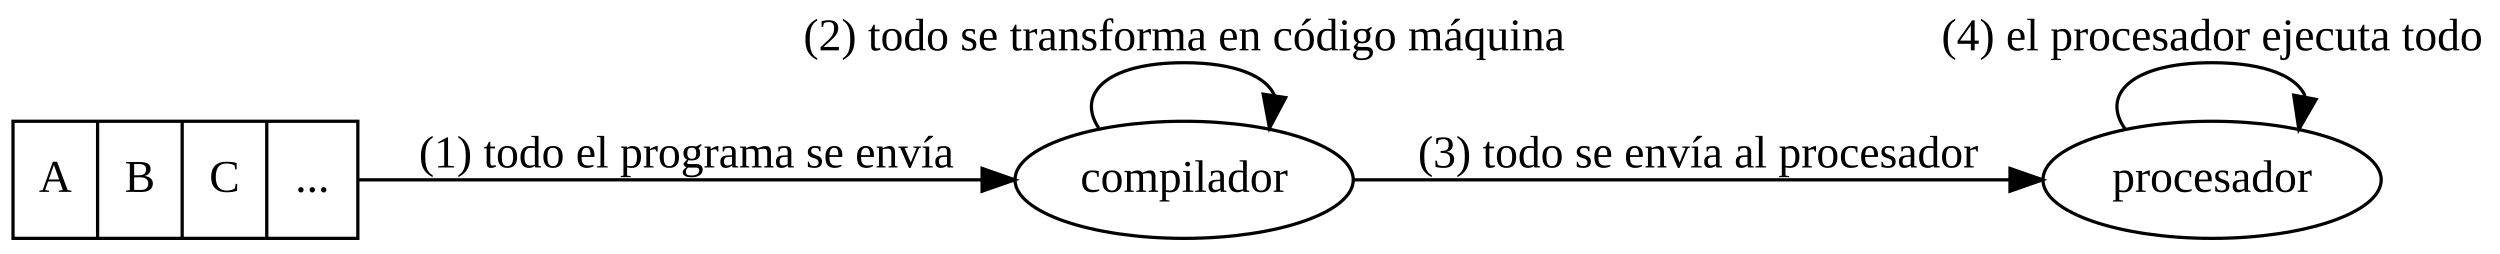
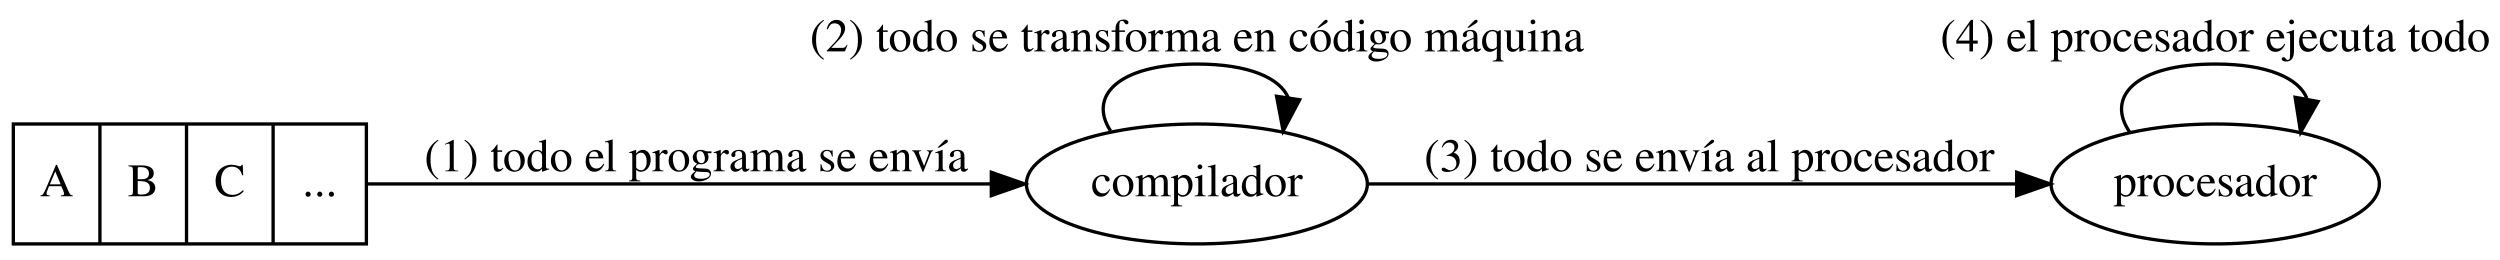
- <svg xmlns="http://www.w3.org/2000/svg" width="768pt" height="78pt" viewBox="0.00 0.00 768.49 77.50">
+ <svg xmlns="http://www.w3.org/2000/svg" width="751pt" height="78pt" viewBox="0.00 0.00 750.59 77.50">
  <g id="graph0" class="graph" transform="scale(1 1) rotate(0) translate(4 73.5)">
    <g id="node1" class="node">
-       <ellipse fill="none" stroke="black" cx="359.995" cy="-18.5" rx="51.991" ry="18" />
-       <text text-anchor="middle" x="359.995" y="-14.8" font-family="Times New Roman,serif" font-size="14.00">compilador</text>
+       <ellipse fill="none" stroke="black" cx="355.345" cy="-18.5" rx="51.191" ry="18" />
+       <text text-anchor="middle" x="355.345" y="-14.8" font-family="Times,serif" font-size="14.00">compilador</text>
    </g>
    <g id="edge2" class="edge">
-       <path fill="none" stroke="black" d="M333.75,-34.416C326.903,-44.65 335.652,-54.5 359.995,-54.5 375.971,-54.5 385.23,-50.258 387.773,-44.449" />
-       <polygon fill="black" stroke="black" points="391.211,-43.773 386.241,-34.416 384.291,-44.83 391.211,-43.773" />
-       <text text-anchor="middle" x="359.995" y="-58.3" font-family="Times New Roman,serif" font-size="14.00">(2) todo se transforma en código máquina</text>
+       <path fill="none" stroke="black" d="M329.445,-34.416C322.689,-44.65 331.322,-54.5 355.345,-54.5 371.111,-54.5 380.248,-50.258 382.758,-44.449" />
+       <polygon fill="black" stroke="black" points="386.197,-43.783 381.246,-34.416 379.275,-44.826 386.197,-43.783" />
+       <text text-anchor="middle" x="355.345" y="-58.3" font-family="Times,serif" font-size="14.00">(2) todo se transforma en código máquina</text>
    </g>
    <g id="node2" class="node">
-       <ellipse fill="none" stroke="black" cx="675.986" cy="-18.5" rx="51.991" ry="18" />
-       <text text-anchor="middle" x="675.986" y="-14.8" font-family="Times New Roman,serif" font-size="14.00">procesador</text>
+       <ellipse fill="none" stroke="black" cx="661.087" cy="-18.5" rx="49.291" ry="18" />
+       <text text-anchor="middle" x="661.087" y="-14.8" font-family="Times,serif" font-size="14.00">procesador</text>
    </g>
    <g id="edge3" class="edge">
-       <path fill="none" stroke="black" d="M412.142,-18.5C467.224,-18.5 554.843,-18.5 613.603,-18.5" />
-       <polygon fill="black" stroke="black" points="613.861,-22 623.861,-18.5 613.861,-15 613.861,-22" />
-       <text text-anchor="middle" x="517.991" y="-22.3" font-family="Times New Roman,serif" font-size="14.00">(3) todo se envía al procesador</text>
+       <path fill="none" stroke="black" d="M406.843,-18.5C460.361,-18.5 544.788,-18.5 601.272,-18.5" />
+       <polygon fill="black" stroke="black" points="601.479,-22 611.479,-18.5 601.479,-15 601.479,-22" />
+       <text text-anchor="middle" x="509.191" y="-22.3" font-family="Times,serif" font-size="14.00">(3) todo se envía al procesador</text>
    </g>
    <g id="edge4" class="edge">
-       <path fill="none" stroke="black" d="M649.314,-34.041C641.806,-44.409 650.697,-54.5 675.986,-54.5 692.582,-54.5 702.116,-50.154 704.587,-44.236" />
-       <polygon fill="black" stroke="black" points="707.957,-43.216 702.658,-34.041 701.079,-44.518 707.957,-43.216" />
-       <text text-anchor="middle" x="675.986" y="-58.3" font-family="Times New Roman,serif" font-size="14.00">(4) el procesador ejecuta todo</text>
+       <path fill="none" stroke="black" d="M635.44,-34.041C628.221,-44.409 636.77,-54.5 661.087,-54.5 677.044,-54.5 686.211,-50.154 688.588,-44.236" />
+       <polygon fill="black" stroke="black" points="691.966,-43.253 686.733,-34.041 685.08,-44.507 691.966,-43.253" />
+       <text text-anchor="middle" x="661.087" y="-58.3" font-family="Times,serif" font-size="14.00">(4) el procesador ejecuta todo</text>
    </g>
    <g id="node3" class="node">
      <polygon fill="none" stroke="black" points="0,-0.5 0,-36.5 106,-36.5 106,-0.5 0,-0.5" />
-       <text text-anchor="middle" x="13" y="-14.8" font-family="Times New Roman,serif" font-size="14.00">A</text>
+       <text text-anchor="middle" x="13" y="-14.8" font-family="Times,serif" font-size="14.00">A</text>
      <polyline fill="none" stroke="black" points="26,-0.5 26,-36.5 " />
-       <text text-anchor="middle" x="39" y="-14.8" font-family="Times New Roman,serif" font-size="14.00">B</text>
+       <text text-anchor="middle" x="39" y="-14.8" font-family="Times,serif" font-size="14.00">B</text>
      <polyline fill="none" stroke="black" points="52,-0.5 52,-36.5 " />
-       <text text-anchor="middle" x="65" y="-14.8" font-family="Times New Roman,serif" font-size="14.00">C</text>
+       <text text-anchor="middle" x="65" y="-14.8" font-family="Times,serif" font-size="14.00">C</text>
      <polyline fill="none" stroke="black" points="78,-0.5 78,-36.5 " />
-       <text text-anchor="middle" x="92" y="-14.8" font-family="Times New Roman,serif" font-size="14.00">...</text>
+       <text text-anchor="middle" x="92" y="-14.8" font-family="Times,serif" font-size="14.00">...</text>
    </g>
    <g id="edge1" class="edge">
-       <path fill="none" stroke="black" d="M106.084,-18.5C159.18,-18.5 241.511,-18.5 297.712,-18.5" />
-       <polygon fill="black" stroke="black" points="297.889,-22 307.889,-18.5 297.889,-15 297.889,-22" />
-       <text text-anchor="middle" x="207" y="-22.3" font-family="Times New Roman,serif" font-size="14.00">(1) todo el programa se envía</text>
+       <path fill="none" stroke="black" d="M106.316,-18.5C158.421,-18.5 238.363,-18.5 293.328,-18.5" />
+       <polygon fill="black" stroke="black" points="293.63,-22 303.63,-18.5 293.629,-15 293.63,-22" />
+       <text text-anchor="middle" x="205" y="-22.3" font-family="Times,serif" font-size="14.00">(1) todo el programa se envía</text>
    </g>
  </g>
</svg>
